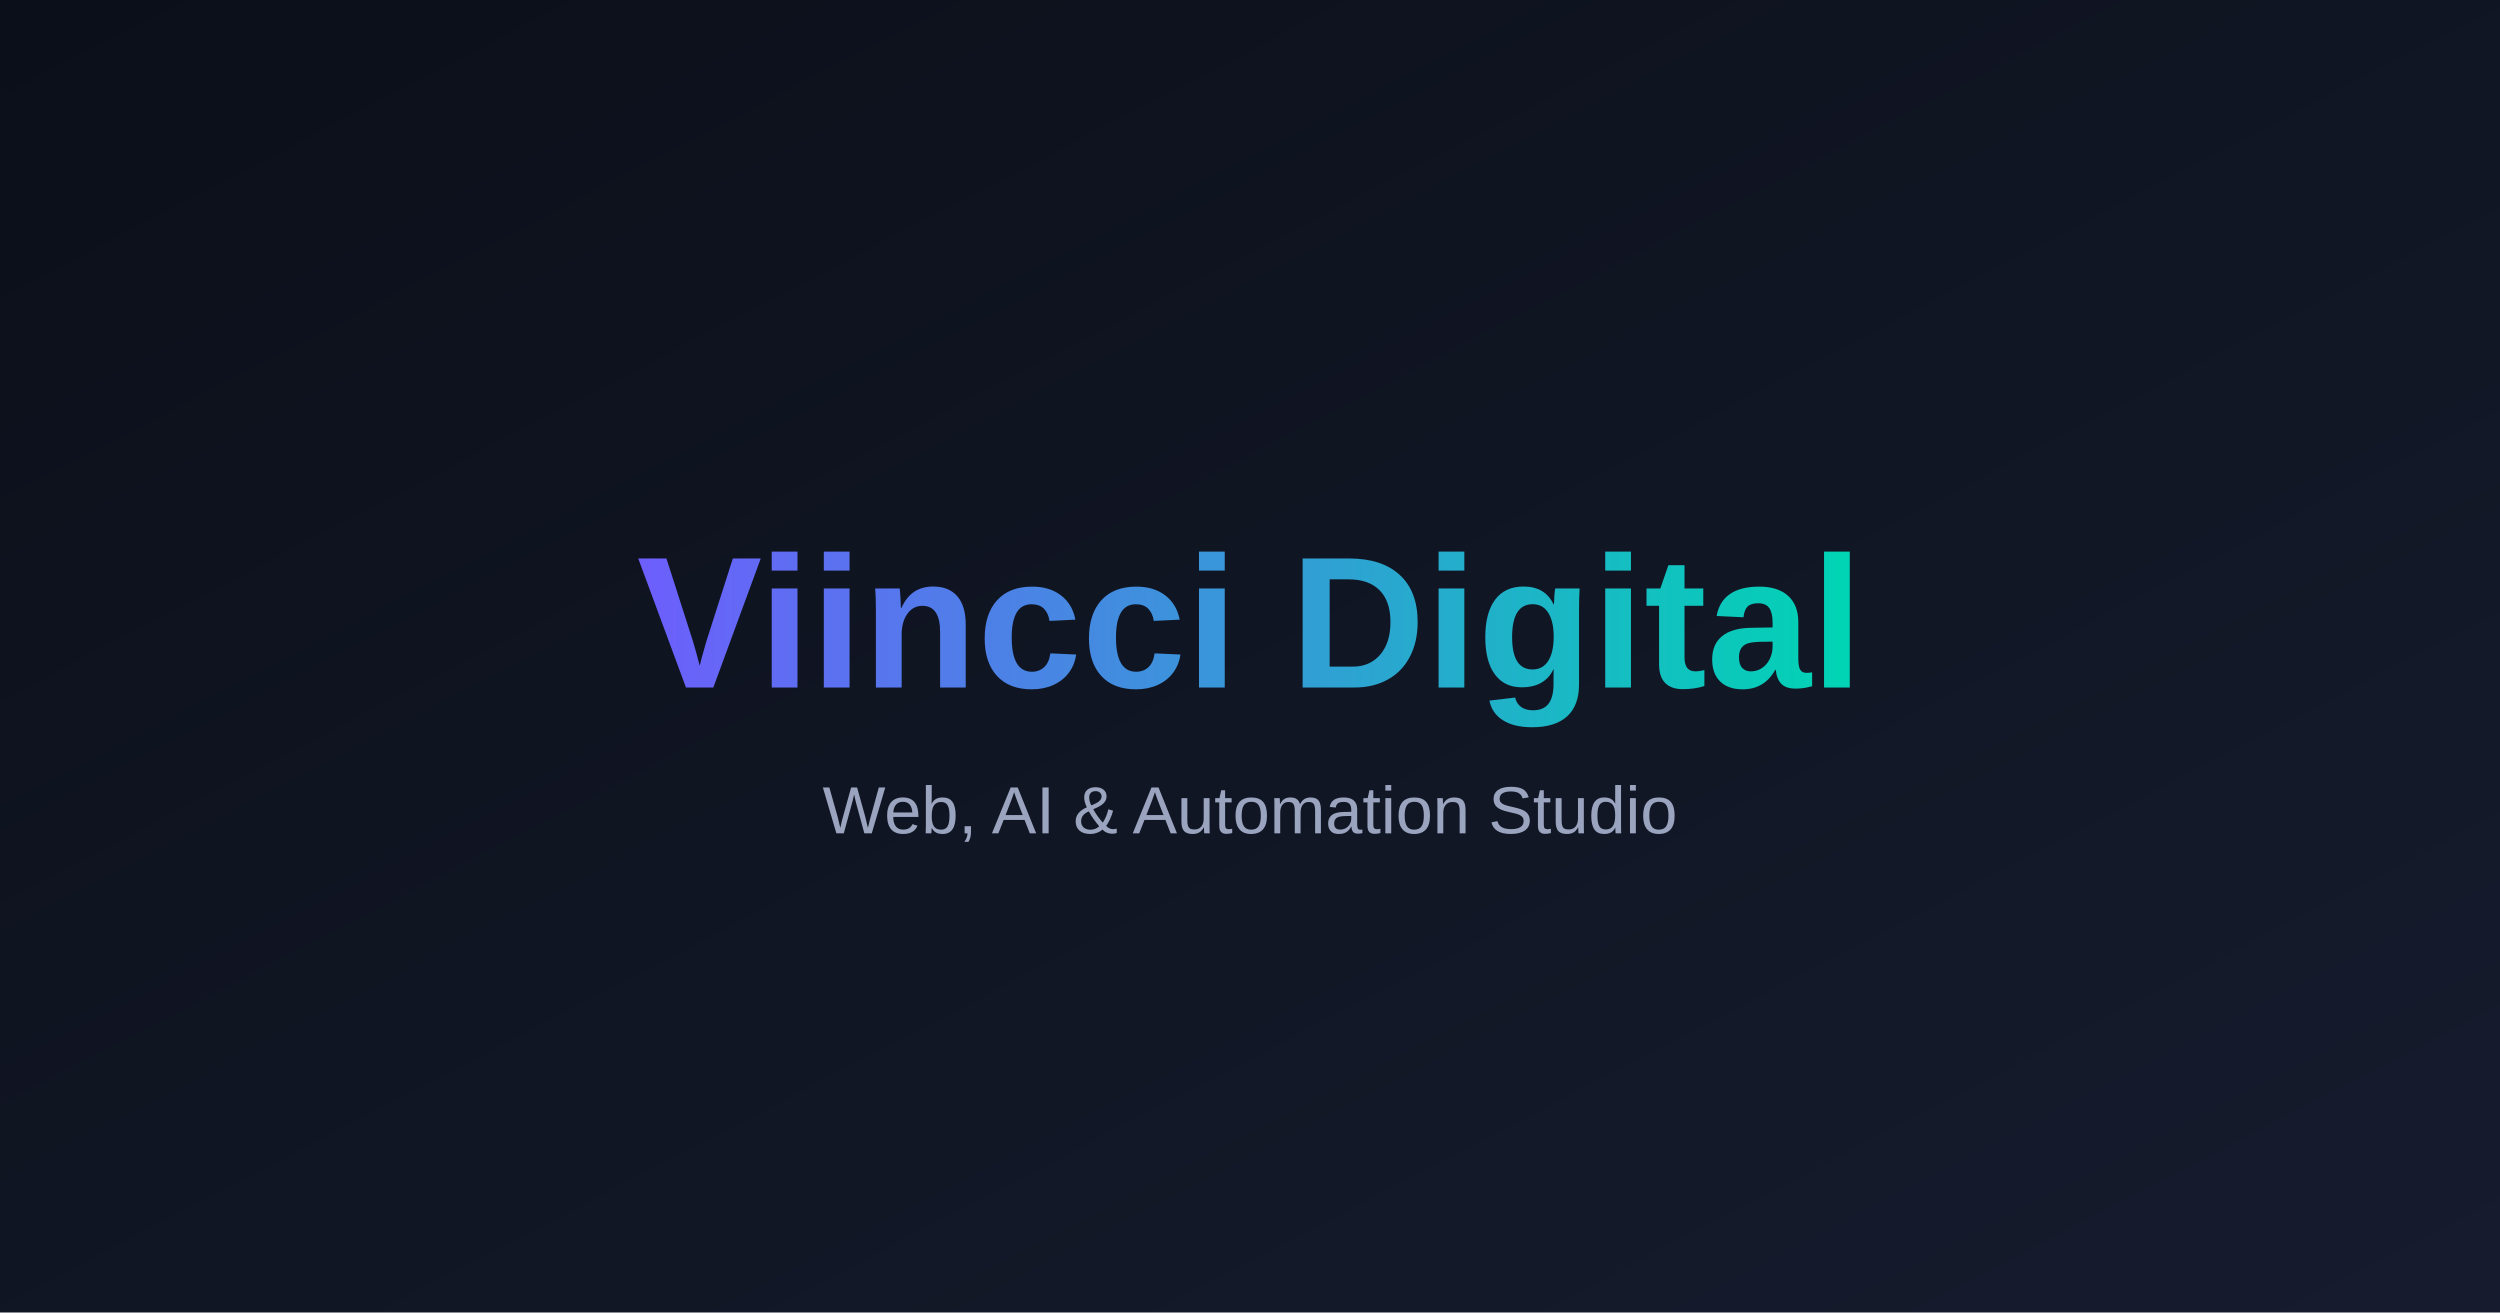
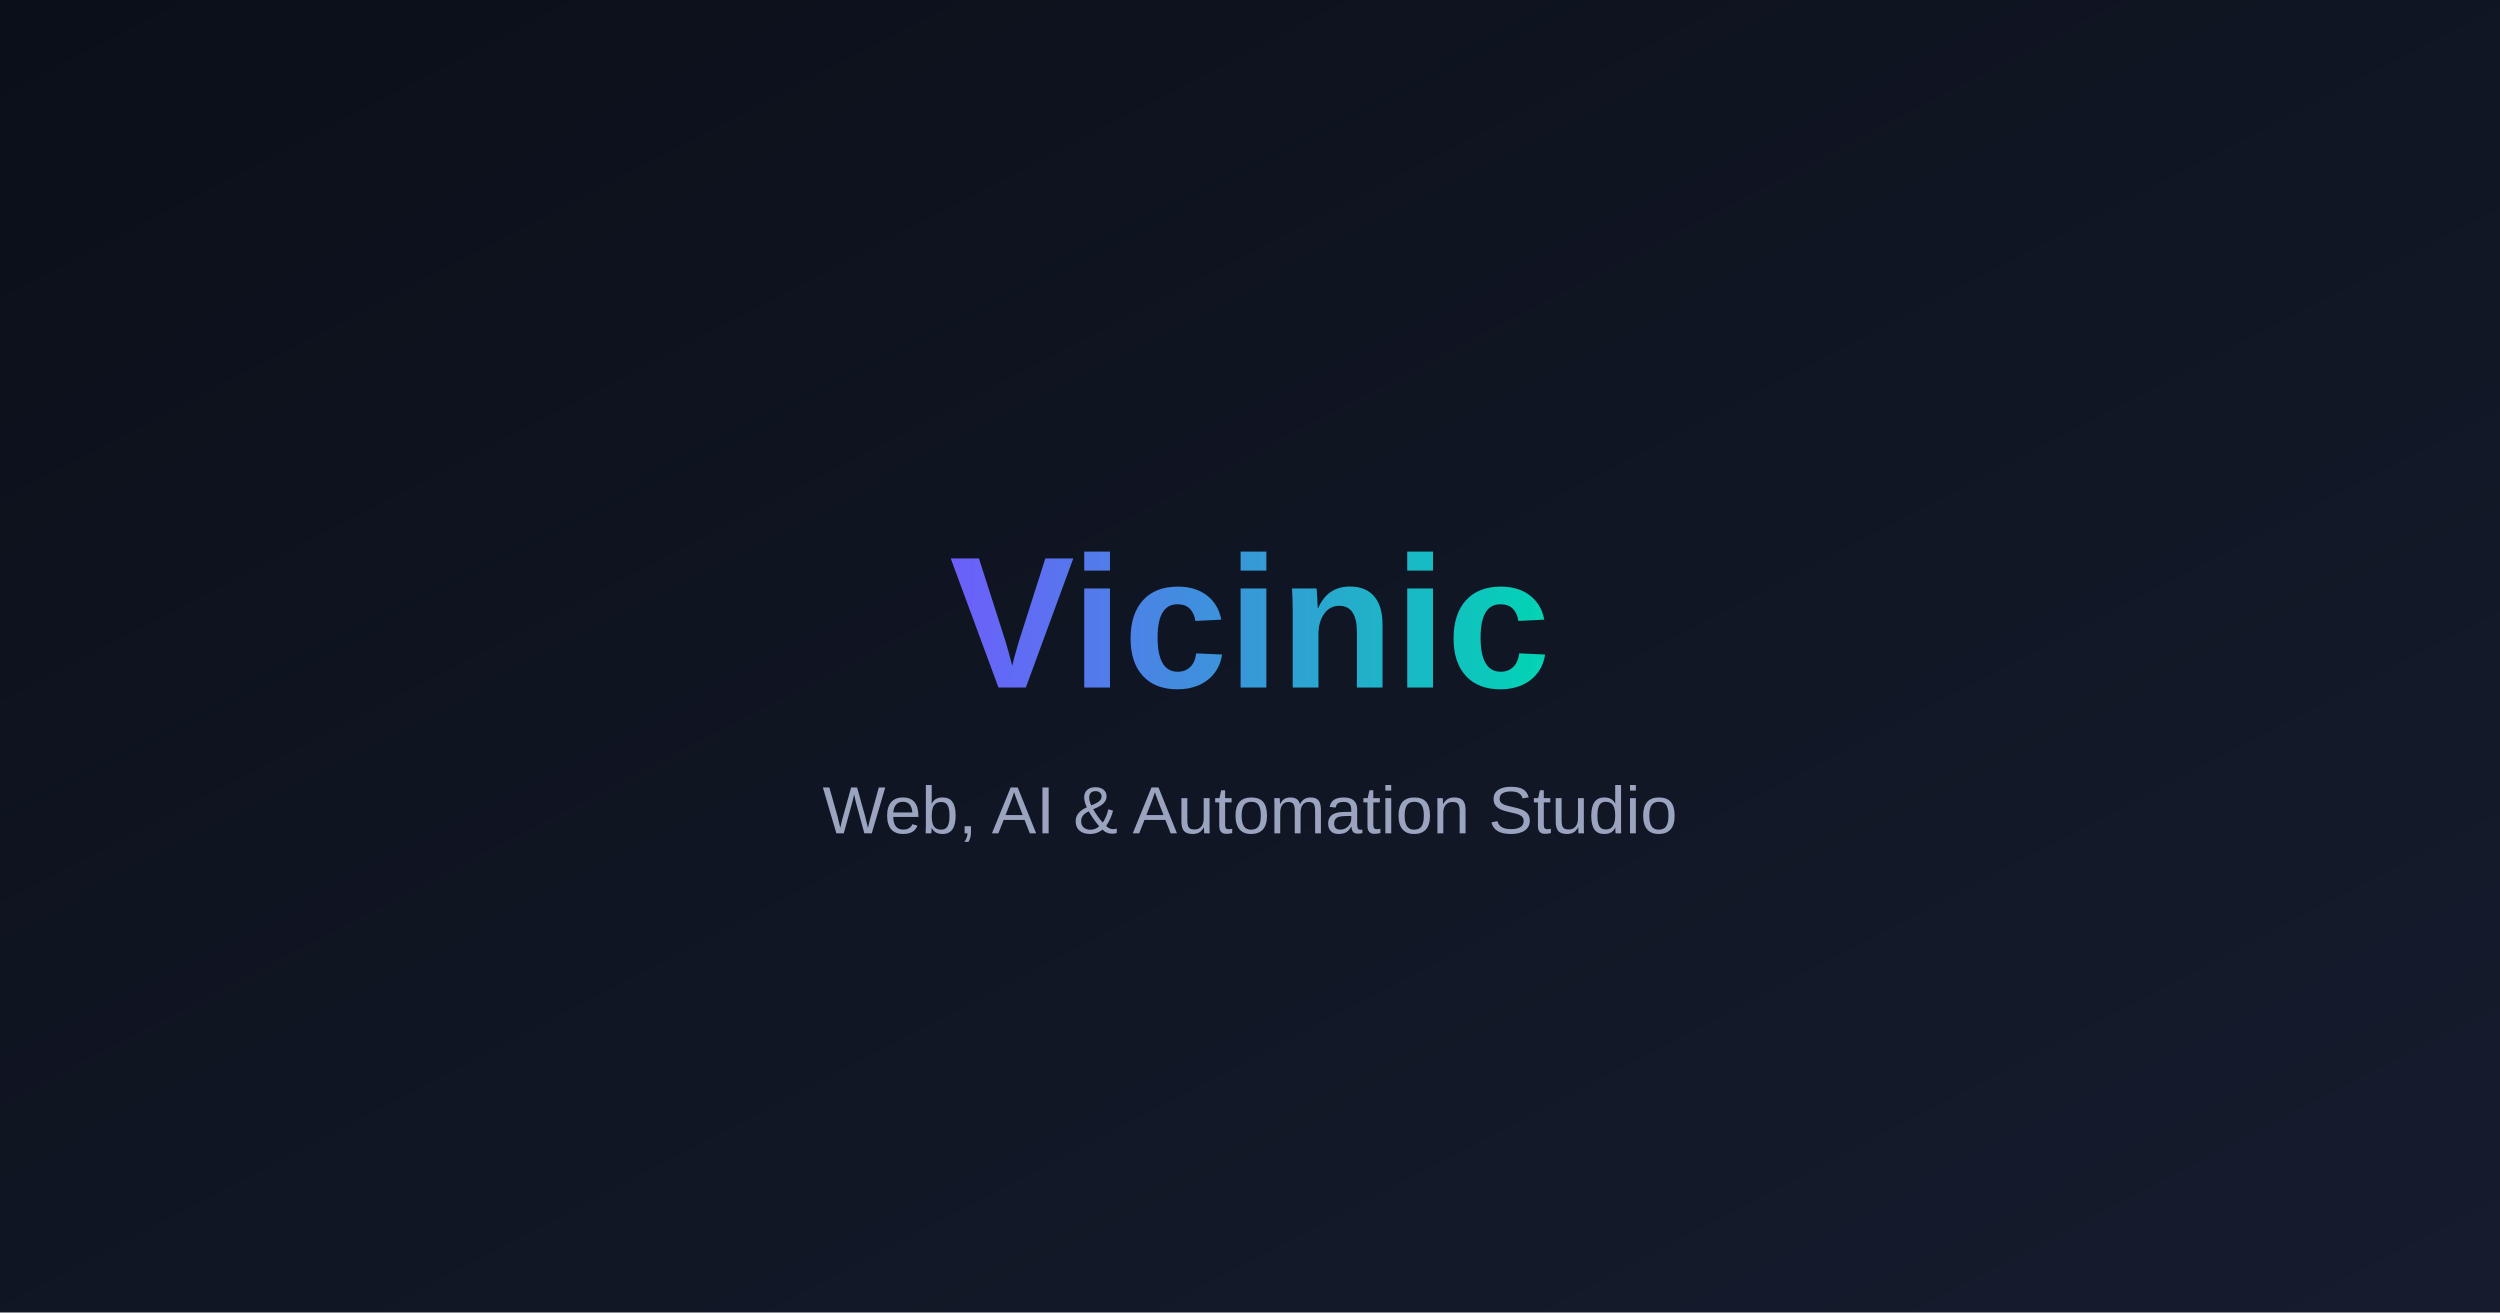
<svg xmlns="http://www.w3.org/2000/svg" width="1200" height="630" viewBox="0 0 1200 630">
  <defs>
    <linearGradient id="bg" x1="0" y1="0" x2="1" y2="1">
      <stop offset="0%" stop-color="#0b0f19" />
      <stop offset="100%" stop-color="#161c2e" />
    </linearGradient>
    <linearGradient id="txt" x1="0" y1="0" x2="1" y2="0">
      <stop offset="0%" stop-color="#6d5efc" />
      <stop offset="100%" stop-color="#00d4b4" />
    </linearGradient>
  </defs>
  <rect width="1200" height="630" fill="url(#bg)" />
-   <text x="600" y="330" font-family="Arial, sans-serif" font-weight="700" font-size="90" fill="url(#txt)" text-anchor="middle">Viincci Digital</text>
+   <text x="600" y="330" font-family="Arial, sans-serif" font-weight="700" font-size="90" fill="url(#txt)" text-anchor="middle">Vicinic</text>
  <text x="600" y="400" font-family="Arial, sans-serif" font-weight="400" font-size="32" fill="#9aa4bf" text-anchor="middle">Web, AI &amp; Automation Studio</text>
</svg>
